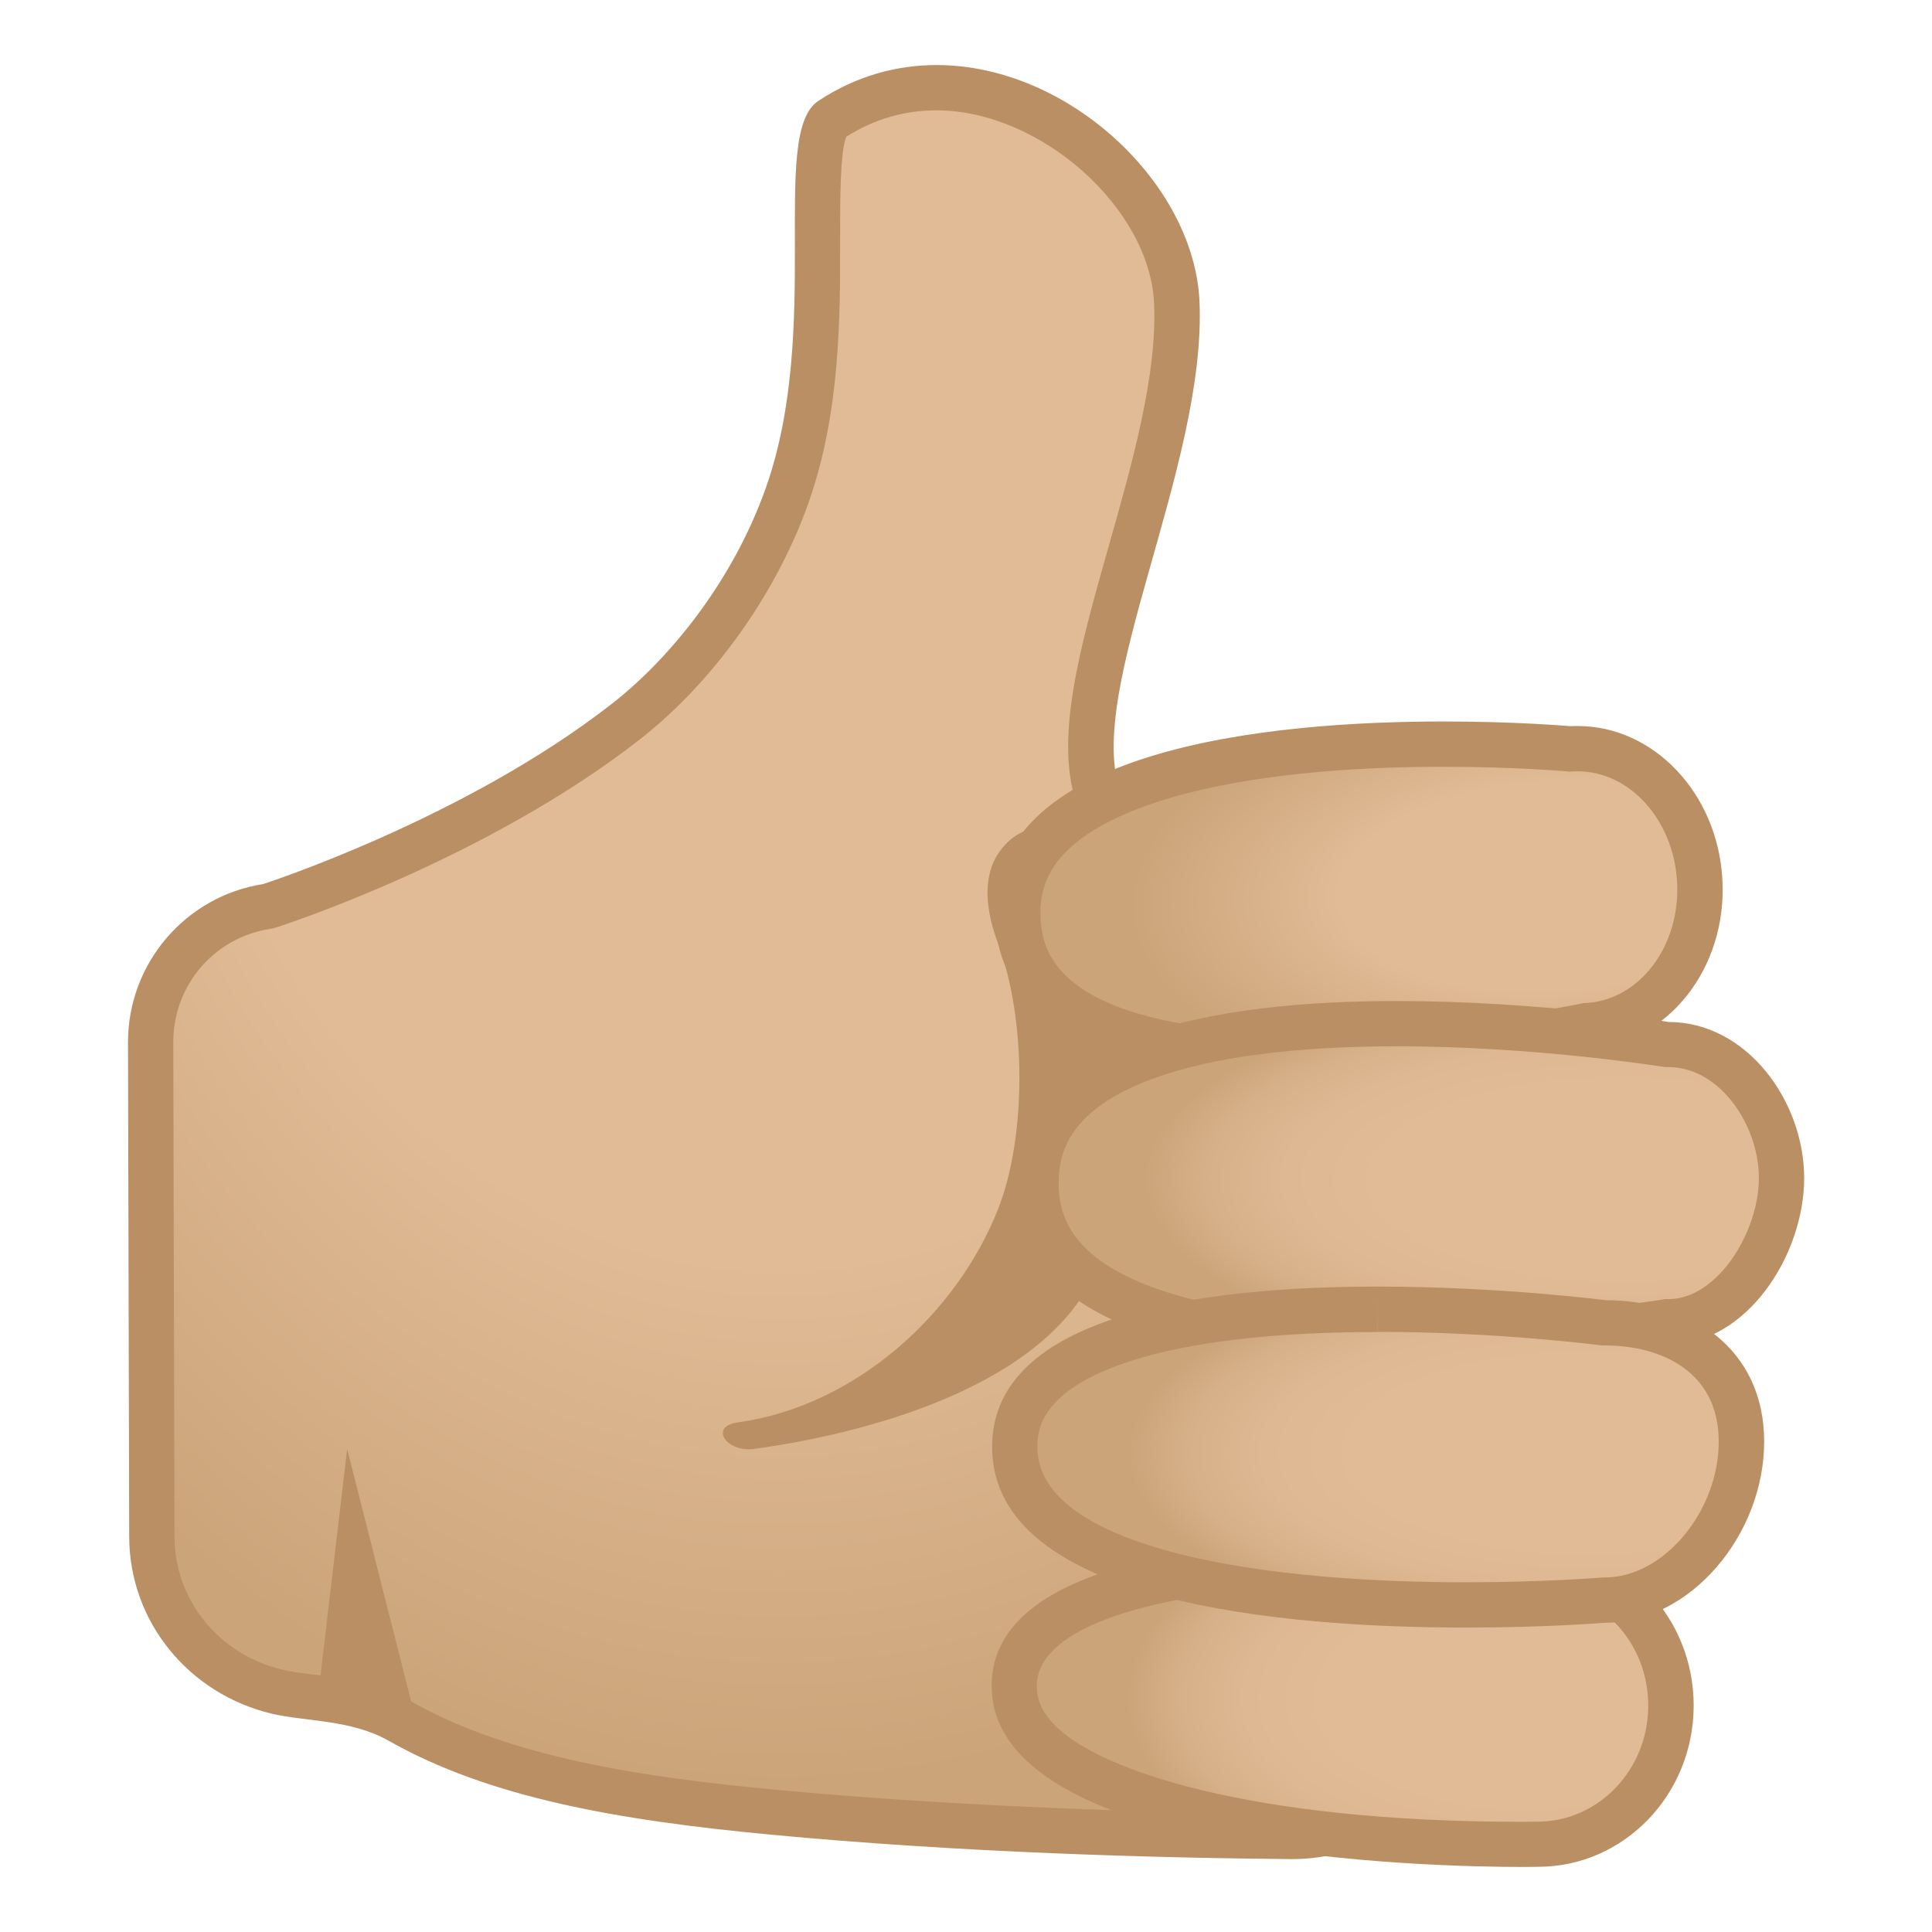
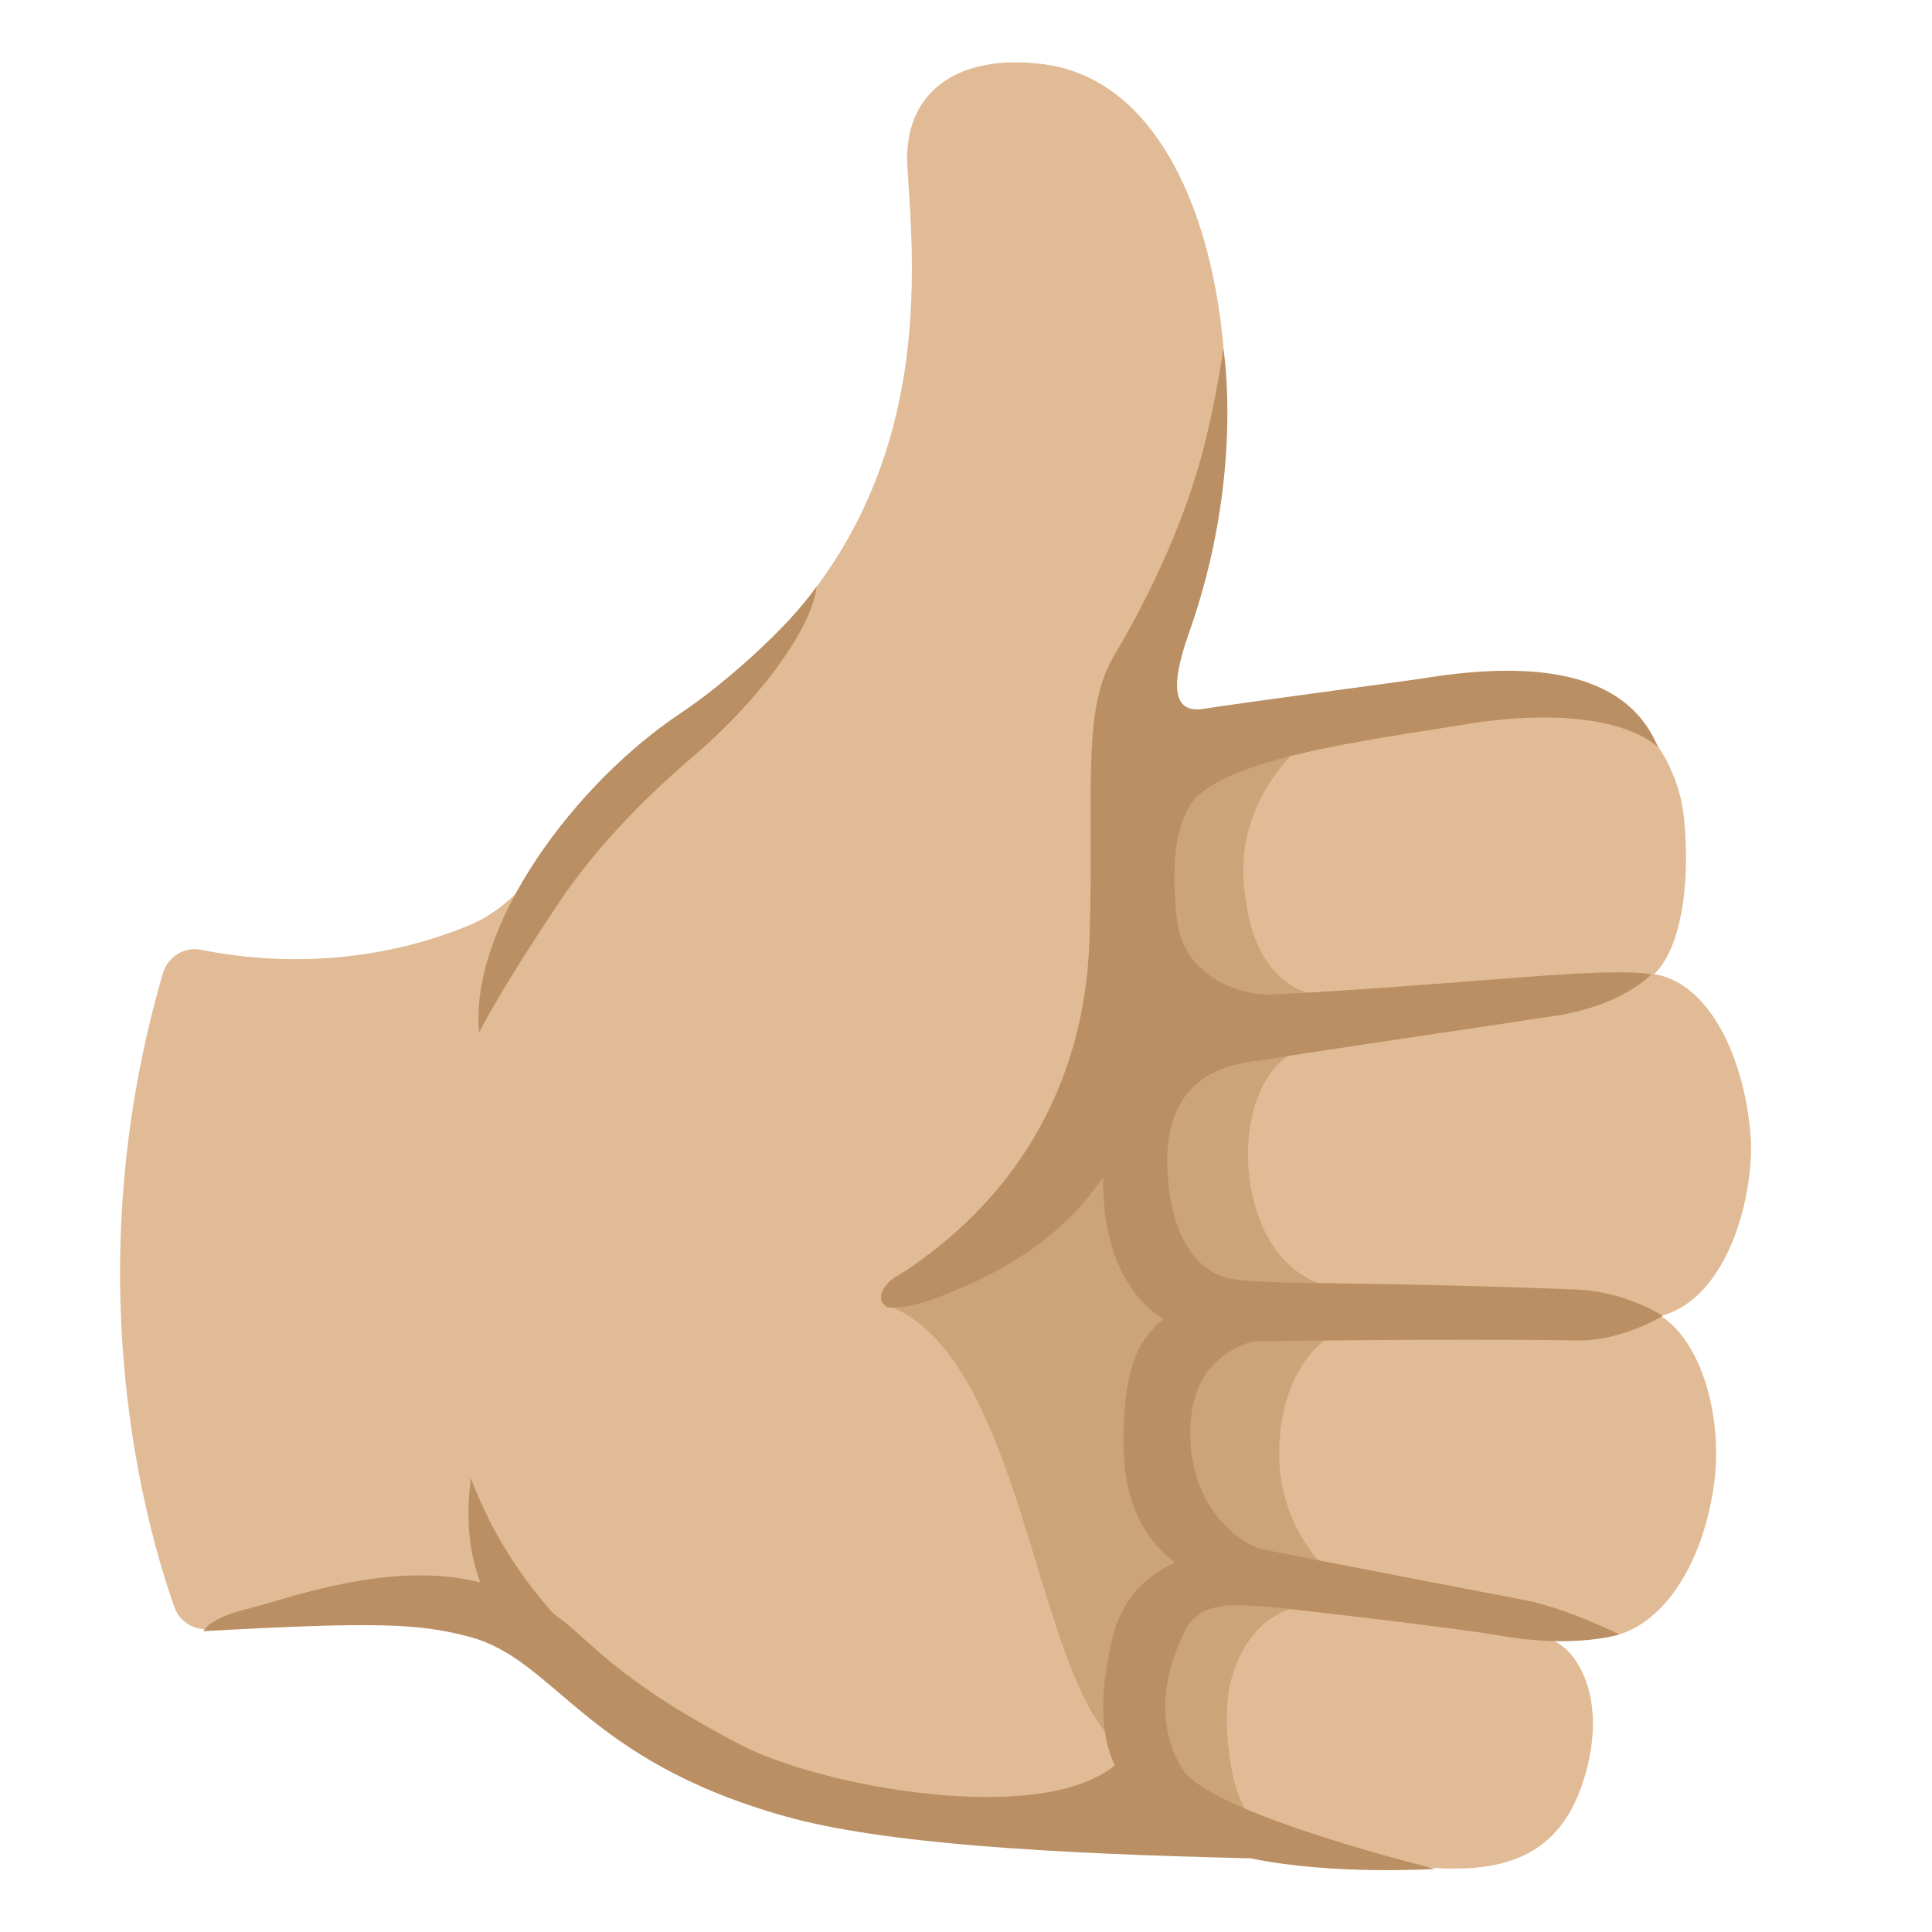
- <svg xmlns="http://www.w3.org/2000/svg" enable-background="new 0 0 128 128" viewBox="0 0 128 128">
-   <radialGradient id="e" cx="51.77" cy="31.401" r="87.039" gradientTransform="matrix(-.0021809 1 -.7873 -.001717 76.604 -20.315)" gradientUnits="userSpaceOnUse">
-     <stop stop-color="#E0BB95" offset=".6" />
-     <stop stop-color="#CCA47A" offset="1" />
-   </radialGradient>
-   <path d="m85.52 121.67c-8.63-0.07-21.58-0.41-34.32-1.61-8.77-0.83-17.83-2.14-24.71-6.04-1.94-1.1-4.06-1.37-5.94-1.6-0.8-0.1-1.55-0.19-2.19-0.34-4.88-1.15-8.29-5.37-8.31-10.26l-0.07-32.75c-0.01-4.53 3.22-8.32 7.69-9.02 0.08-0.01 0.15-0.03 0.23-0.05 0.55-0.18 13.69-4.46 23.59-12.2 4.66-3.64 8.65-9.25 10.68-15 2.02-5.73 2.01-11.98 2-17 0-3.24-0.01-7.27 0.87-7.86 2.14-1.41 4.5-2.13 7.01-2.13 7.72 0 15.6 7.05 15.91 14.23 0.22 4.98-1.45 10.86-3.06 16.54-1.9 6.73-3.55 12.54-2.06 16.49 0.22 0.59 0.78 0.97 1.4 0.97 0.02 0 7.29-0.25 7.29-0.25h0.07c8.16 0 14.8 6.64 14.81 14.79l0.05 42.21c0 2.91-1.12 5.64-3.18 7.69-2.05 2.05-4.78 3.19-7.69 3.19h-0.07z" fill="url(#e)" />
-   <path d="m62.05 7.31c6.86 0 14.13 6.46 14.41 12.79 0.21 4.74-1.42 10.5-3 16.07-1.98 6.98-3.68 13.01-2.02 17.42 0.44 1.17 1.56 1.94 2.81 1.94h0.11l7.2-0.25h0.06c7.33 0 13.3 5.96 13.31 13.3l0.05 42.21c0 2.5-0.97 4.86-2.74 6.63s-4.12 2.75-6.63 2.75h-0.08c-8.6-0.07-21.51-0.41-34.19-1.6-8.6-0.81-17.48-2.09-24.11-5.85-2.2-1.25-4.58-1.54-6.49-1.78-0.76-0.09-1.47-0.18-2.03-0.32-4.2-0.99-7.14-4.61-7.15-8.8l-0.08-32.75c-0.01-3.78 2.69-6.95 6.42-7.53 0.15-0.02 0.31-0.06 0.45-0.11 0.56-0.18 13.94-4.55 24.05-12.45 4.87-3.81 9.05-9.67 11.17-15.68 2.11-5.97 2.1-12.36 2.09-17.5 0-2.44-0.01-5.74 0.41-6.74 1.84-1.17 3.85-1.75 5.98-1.75m0-3c-2.65 0-5.33 0.72-7.84 2.38-3.24 2.14 0.27 15.02-3.46 25.6-2.24 6.35-6.51 11.45-10.19 14.32-9.8 7.66-23.12 11.96-23.12 11.96-5.17 0.81-8.97 5.27-8.96 10.51l0.08 32.75c0.02 5.64 3.97 10.41 9.46 11.71 2.22 0.52 5.25 0.38 7.73 1.79 6.63 3.76 15.13 5.26 25.31 6.22 12.6 1.19 25.4 1.54 34.45 1.62h0.1c6.83 0 12.38-5.54 12.37-12.38l-0.05-42.21c-0.01-9.01-7.32-16.29-16.31-16.29h-0.12l-7.24 0.25c-2.5-6.64 5.69-21.58 5.21-32.57-0.35-7.81-8.68-15.66-17.42-15.66z" fill="#BA8F63" />
-   <path d="m66.12 62.5c1.88 5 1.9 12.8 0 17.62-2.75 6.96-9.48 13.05-17.25 14.12-1.9 0.26-0.77 2.01 1.12 1.75 8.41-1.16 19.79-4.57 22.75-12.12 8.12-20.75-1.38-31.62-5.62-28.38-2.04 1.58-2.06 4.18-1 7.01z" fill="#BA8F63" />
-   <radialGradient id="d" cx="1968" cy="-697.5" r="20.331" gradientTransform="matrix(-1.3883 .0794 -.0374 -.6794 2809 -571.44)" gradientUnits="userSpaceOnUse">
-     <stop stop-color="#E0BB95" offset=".5" />
-     <stop stop-color="#CCA47A" offset=".995" />
-   </radialGradient>
-   <path d="m86.28 69.92c-8.36 0-18.41-1.55-18.84-8.96-0.12-2.12 0.52-3.9 1.96-5.43 3.79-4.02 13.1-6.23 26.22-6.23 4.76 0 8.23 0.31 8.27 0.31l0.11 0.01 0.11-0.01c0.14-0.01 0.27-0.01 0.41-0.01 4.25 0 7.8 3.83 8.09 8.72 0.3 5.06-3.03 9.38-7.42 9.63l-0.11 0.01-0.11 0.02c-0.09 0.02-9.35 1.94-18.69 1.94z" fill="url(#d)" />
-   <path d="m95.63 50.8c4.68 0 8.1 0.3 8.13 0.3l0.22 0.02 0.22-0.01c0.11-0.01 0.22-0.01 0.32-0.01 3.45 0 6.35 3.21 6.59 7.3 0.25 4.23-2.45 7.84-6.01 8.05l-0.22 0.01-0.22 0.05c-0.09 0.02-9.22 1.91-18.38 1.91-5.32 0-9.54-0.62-12.53-1.84-4.11-1.68-4.72-4.06-4.81-5.7-0.1-1.71 0.4-3.08 1.56-4.32 3.45-3.66 12.61-5.76 25.13-5.76m0-3c-11.42 0-30.36 1.73-29.69 13.25 0.49 8.32 10.53 10.37 20.34 10.37 9.61 0 19-1.97 19-1.97 5.22-0.31 9.18-5.33 8.83-11.22-0.33-5.7-4.57-10.13-9.58-10.13-0.17 0-0.33 0-0.5 0.01 0 0-3.51-0.31-8.4-0.31z" fill="#BA8F63" />
-   <radialGradient id="c" cx="2030.2" cy="-819.12" r="18.753" gradientTransform="matrix(-1.6967 -.001885 .0029132 -.6804 3554.5 -475.39)" gradientUnits="userSpaceOnUse">
-     <stop stop-color="#E0BB95" offset=".5" />
-     <stop stop-color="#DEB892" offset=".703" />
-     <stop stop-color="#D6B088" offset=".868" />
-     <stop stop-color="#CCA47A" offset=".995" />
-   </radialGradient>
-   <path d="m92.55 88.95c-10.91 0-23.91-1.83-23.91-10.57s13-10.57 23.91-10.57c9.25 0 17.68 1.35 17.76 1.36l0.12 0.02h0.12c4.41 0 7.48 4.66 7.48 8.84 0 4.41-3.27 9.53-7.48 9.53h-0.12l-0.12 0.02c-0.09 0.02-8.52 1.37-17.76 1.37z" fill="url(#c)" />
-   <path d="m92.55 69.32c9.12 0 17.44 1.33 17.52 1.34l0.24 0.04h0.24c3.42 0 5.98 3.88 5.98 7.34 0 3.61-2.76 8.03-5.98 8.03h-0.24l-0.24 0.04c-0.08 0.01-8.41 1.34-17.52 1.34-6.83 0-12.26-0.72-16.15-2.15-5.61-2.06-6.26-4.94-6.26-6.92 0-1.99 0.65-4.86 6.26-6.92 3.88-1.42 9.32-2.14 16.15-2.14m0-3c-11.93 0-25.41 2.19-25.41 12.07s13.47 12.07 25.41 12.07c9.49 0 18-1.38 18-1.38 5.16 0 8.98-5.91 8.98-11.03s-3.82-10.34-8.98-10.34c0-0.01-8.52-1.39-18-1.39z" fill="#BA8F63" />
-   <radialGradient id="b" cx="2072.2" cy="-723.45" r="20.446" gradientTransform="matrix(-1.3069 -.0062595 .0045215 -.6804 2812.7 -366.68)" gradientUnits="userSpaceOnUse">
-     <stop stop-color="#E0BB95" offset=".5" />
-     <stop stop-color="#DEB892" offset=".703" />
-     <stop stop-color="#D6B088" offset=".868" />
-     <stop stop-color="#CCA47A" offset=".995" />
-   </radialGradient>
-   <path d="m100.86 122.19c-4.21 0-25.54-0.33-32-6.8-1.13-1.13-1.67-2.35-1.67-3.73 0.02-5.25 9.01-8.26 24.66-8.26 5.58 0 9.9 0.4 9.95 0.4l0.07 0.01h0.07c2.34 0.01 4.55 0.96 6.2 2.69 1.67 1.74 2.58 4.06 2.58 6.52-0.02 5.05-3.97 9.15-8.81 9.15-0.08 0.02-0.43 0.02-1.05 0.02z" fill="url(#b)" />
-   <path d="m91.86 104.91c5.49 0 9.76 0.39 9.8 0.4l0.13 0.01h0.13c1.93 0.01 3.75 0.8 5.12 2.23 1.4 1.46 2.17 3.41 2.16 5.48-0.01 4.22-3.29 7.66-7.34 7.66h-0.03-0.03c-0.02 0-0.36 0.01-0.95 0.01-18.15 0-28.01-3.43-30.93-6.36-1.11-1.11-1.23-2.05-1.23-2.66 0.02-4.18 8.89-6.77 23.17-6.77m0-3c-10.72 0-26.14 1.44-26.16 9.75-0.04 11.46 29.3 12.03 35.16 12.03 0.65 0 1.01-0.01 1.01-0.01h0.03c5.68 0 10.29-4.76 10.31-10.65 0.02-5.9-4.58-10.7-10.27-10.72 0 0.01-4.37-0.4-10.08-0.4z" fill="#BA8F63" />
-   <radialGradient id="a" cx="2051.2" cy="-807.84" r="18.611" gradientTransform="matrix(-1.6358 -.001885 .0028087 -.6804 3462.7 -449.52)" gradientUnits="userSpaceOnUse">
-     <stop stop-color="#E0BB95" offset=".5" />
-     <stop stop-color="#DEB892" offset=".703" />
-     <stop stop-color="#D6B088" offset=".868" />
-     <stop stop-color="#CCA47A" offset=".995" />
-   </radialGradient>
-   <path d="m97.12 106.32c-8.99 0-29.89-1.02-29.89-10.47 0-7.94 15.07-9.12 24.06-9.12 7.95 0 14.8 0.88 14.87 0.89l0.1 0.01h0.1c4.17 0 9.03 2.06 9.03 7.87 0 5.5-4.3 10.5-9.03 10.5h-0.12c-0.05 0.01-3.9 0.32-9.12 0.32z" fill="url(#a)" />
-   <path d="m91.29 85.24v3c7.83 0 14.61 0.87 14.67 0.88l0.19 0.02h0.19c3.64 0 7.53 1.67 7.53 6.37 0 4.63-3.66 9-7.53 9h-0.12l-0.12 0.01c-0.04 0-3.83 0.31-8.99 0.31-5.45 0-13.24-0.35-19.41-1.99-5.95-1.59-8.97-3.94-8.97-6.97 0-0.93 0-3.76 6.34-5.75 3.95-1.24 9.4-1.87 16.21-1.87l0.01-3.01m0 0c-11.56 0-25.56 1.82-25.56 10.62 0 10.37 19.4 11.97 31.39 11.97 5.36 0 9.23-0.32 9.23-0.32 5.64 0 10.53-5.83 10.53-12s-4.89-9.37-10.53-9.37c0 0-6.93-0.9-15.06-0.9z" fill="#BA8F63" />
-   <polygon points="27.79 114.9 23 96 21 113" fill="#BA8F63" />
+ <svg xmlns="http://www.w3.org/2000/svg" version="1.1" id="f44d" x="0px" y="0px" viewBox="0 0 128 128" style="enable-background:new 0 0 128 128;" xml:space="preserve">
+   <g>
+     <g>
+       <g>
+         <path style="fill:#E0BB95;" d="M110.03,87.19c4.66-1.24,6.22-8.41,5.95-11.93c-0.39-5.17-2.73-10.14-6.39-10.72     c1.33-1.23,2.5-4.68,1.99-10.23c-0.47-5.07-4.57-9.23-10.07-9.54c0,0-6.45,0.04-18.49,2.95c-3.54,0.86-7.81,2.05-5.31-4.88     c1.31-3.63,3.24-8.82,3.47-14.41c0.43-10.68-3.14-23.04-12.06-24.18c-5.68-0.73-9.34,1.85-9,6.89     c0.58,8.58,1.96,24.84-15.04,36.13c-7.15,4.75-8.62,11.81-13.99,14.03c-7.49,3.1-14.47,2.3-17.74,1.63     c-1.14-0.23-2.24,0.45-2.56,1.57c-5.88,20.13-1.08,36.79,0.77,41.99c0.35,0.98,1.34,1.57,2.37,1.43     c4.99-0.68,8.91-0.69,14.99-0.12c5.84,0.55,9.08,4.9,13.46,7.79c9.89,7.26,24.31,6.73,37.84,6.4c2.91-0.07,11.35,1.35,12.94,1.57     c6.14,0.83,10-0.39,11.67-5.36c1.79-5.32-0.16-8.91-2.15-9.61c0,0,1.78,0.06,3.4-0.07c3.81-0.31,6.61-4.53,7.44-9.9     C114.22,94.14,112.8,88.92,110.03,87.19z" />
+         <path style="fill:#CCA47A;" d="M88.13,85.24c-6.38-1.39-7.01-12.68-2.67-15.35c1.64-1.01,1.27-4.08,1.27-4.08     c-2.09-0.61-4.02-2.68-4.34-7.47c-0.33-5,3.11-8.23,3.11-8.23s-5.03-0.36-7.17,2.69c-2.69,3.83-4.58,14.5-6.47,19.37     c-2.39,6.17-7.76,11.51-12.73,14.44c7.41,3.22,9.06,18.62,12.73,25.93c3.66,7.3,11.08,8.02,10.78,7.57     c-1.46-2.21-1.54-6.92-1.17-8.44c1.41-5.86,5.93-5.34,5.93-5.34l0.63-2.26c0,0-3.28-2.73-3.28-7.73c0-5.72,3.15-7.63,3.15-7.63     L88.13,85.24z" />
+       </g>
+       <path style="fill:#BA8F63;" d="M31.74,68.41c0,0,1.25-2.58,5.34-8.68c1.74-2.6,4.55-5.95,8.86-9.63    c4.45-3.79,7.85-8.49,8.17-11.25c-1.89,2.73-6.21,6.54-9.04,8.42C38.12,51.89,31.09,61.3,31.74,68.41z" />
+     </g>
+     <path style="fill:#BA8F63;" d="M83.69,102.66c-1.41-0.28-4.91-2.69-4.83-7.85c0.06-4.42,2.77-5.43,4.07-5.94   c0,0,13.06-0.2,21.74-0.06c2.82,0,5.5-1.63,5.5-1.63s-2.49-1.61-5.65-1.74c-14.26-0.57-20.58-0.3-22.81-0.7   c0,0-3.97-0.14-4.36-7.08c-0.41-7.29,5.27-7.22,6.69-7.49s15.47-2.32,19.06-2.88c4.47-0.7,6.29-2.73,6.29-2.73s-0.8-0.27-4.87-0.06   c-3.62,0.18-13.07,1.06-20.47,1.4c-1.07,0.05-5.59-0.69-6.08-5.01c-0.27-2.36-0.32-5.18,0.63-7.09c1.31-3.51,12.44-4.8,18.15-5.76   c10.27-1.72,13.11,1.49,13.11,1.49c-2.22-5.41-8.98-5.68-15.75-4.56c-0.75,0.12-11.93,1.6-14.35,1.99   c-1.79,0.29-2.42-0.99-0.99-5.02c3.7-10.42,2.28-18.85,2.28-18.85s-0.63,4.63-1.86,8.54s-3.08,7.93-5.38,11.81   c-2.2,3.69-1.3,9.03-1.63,18.88s-5.16,17.4-12.69,22.2c-0.76,0.34-1.68,1.54-0.68,2.1c1.38,0.08,2.81-0.43,4.08-0.96   c3.06-1.26,7.25-3.29,10.2-7.69c-0.07,5.04,1.73,7.98,3.98,9.43c-1.81,1.5-2.64,3.48-2.63,8.18c0.01,4.43,1.67,6.56,3.39,7.94   c-1.87,0.86-3.57,2.44-4.18,5.21c-0.73,3.28-0.83,6.04,0.21,8.24c-0.02,0.01-0.05,0.02-0.06,0.04c-5.04,4.01-19.41,1.36-24.73-1.41   c-8.49-4.43-9.9-6.94-12.42-8.71c-2.35-2.62-4.22-5.67-5.46-8.96c-0.32,2.75-0.13,4.84,0.63,6.91c-6-1.53-12.89,1.14-15.38,1.74   c-2.64,0.63-2.96,1.49-2.96,1.49c11.62-0.65,14.3-0.49,17.54,0.35c5.83,1.51,7.57,8.14,20.98,11.91   c6.44,1.81,17.33,2.47,30.86,2.79c5.49,1.14,12.23,0.7,12.23,0.7s-14.09-3.45-16.54-6.34c-0.47-0.55-2.76-4.06-0.04-9.44   c1.04-2.05,3.37-1.72,5.46-1.59c0.74,0.05,12.38,1.38,15.46,1.92c4.93,0.87,7.85-0.09,7.85-0.09s-3.62-1.79-6.41-2.3   C97.87,105.42,85.1,102.94,83.69,102.66z" />
+   </g>
</svg>
